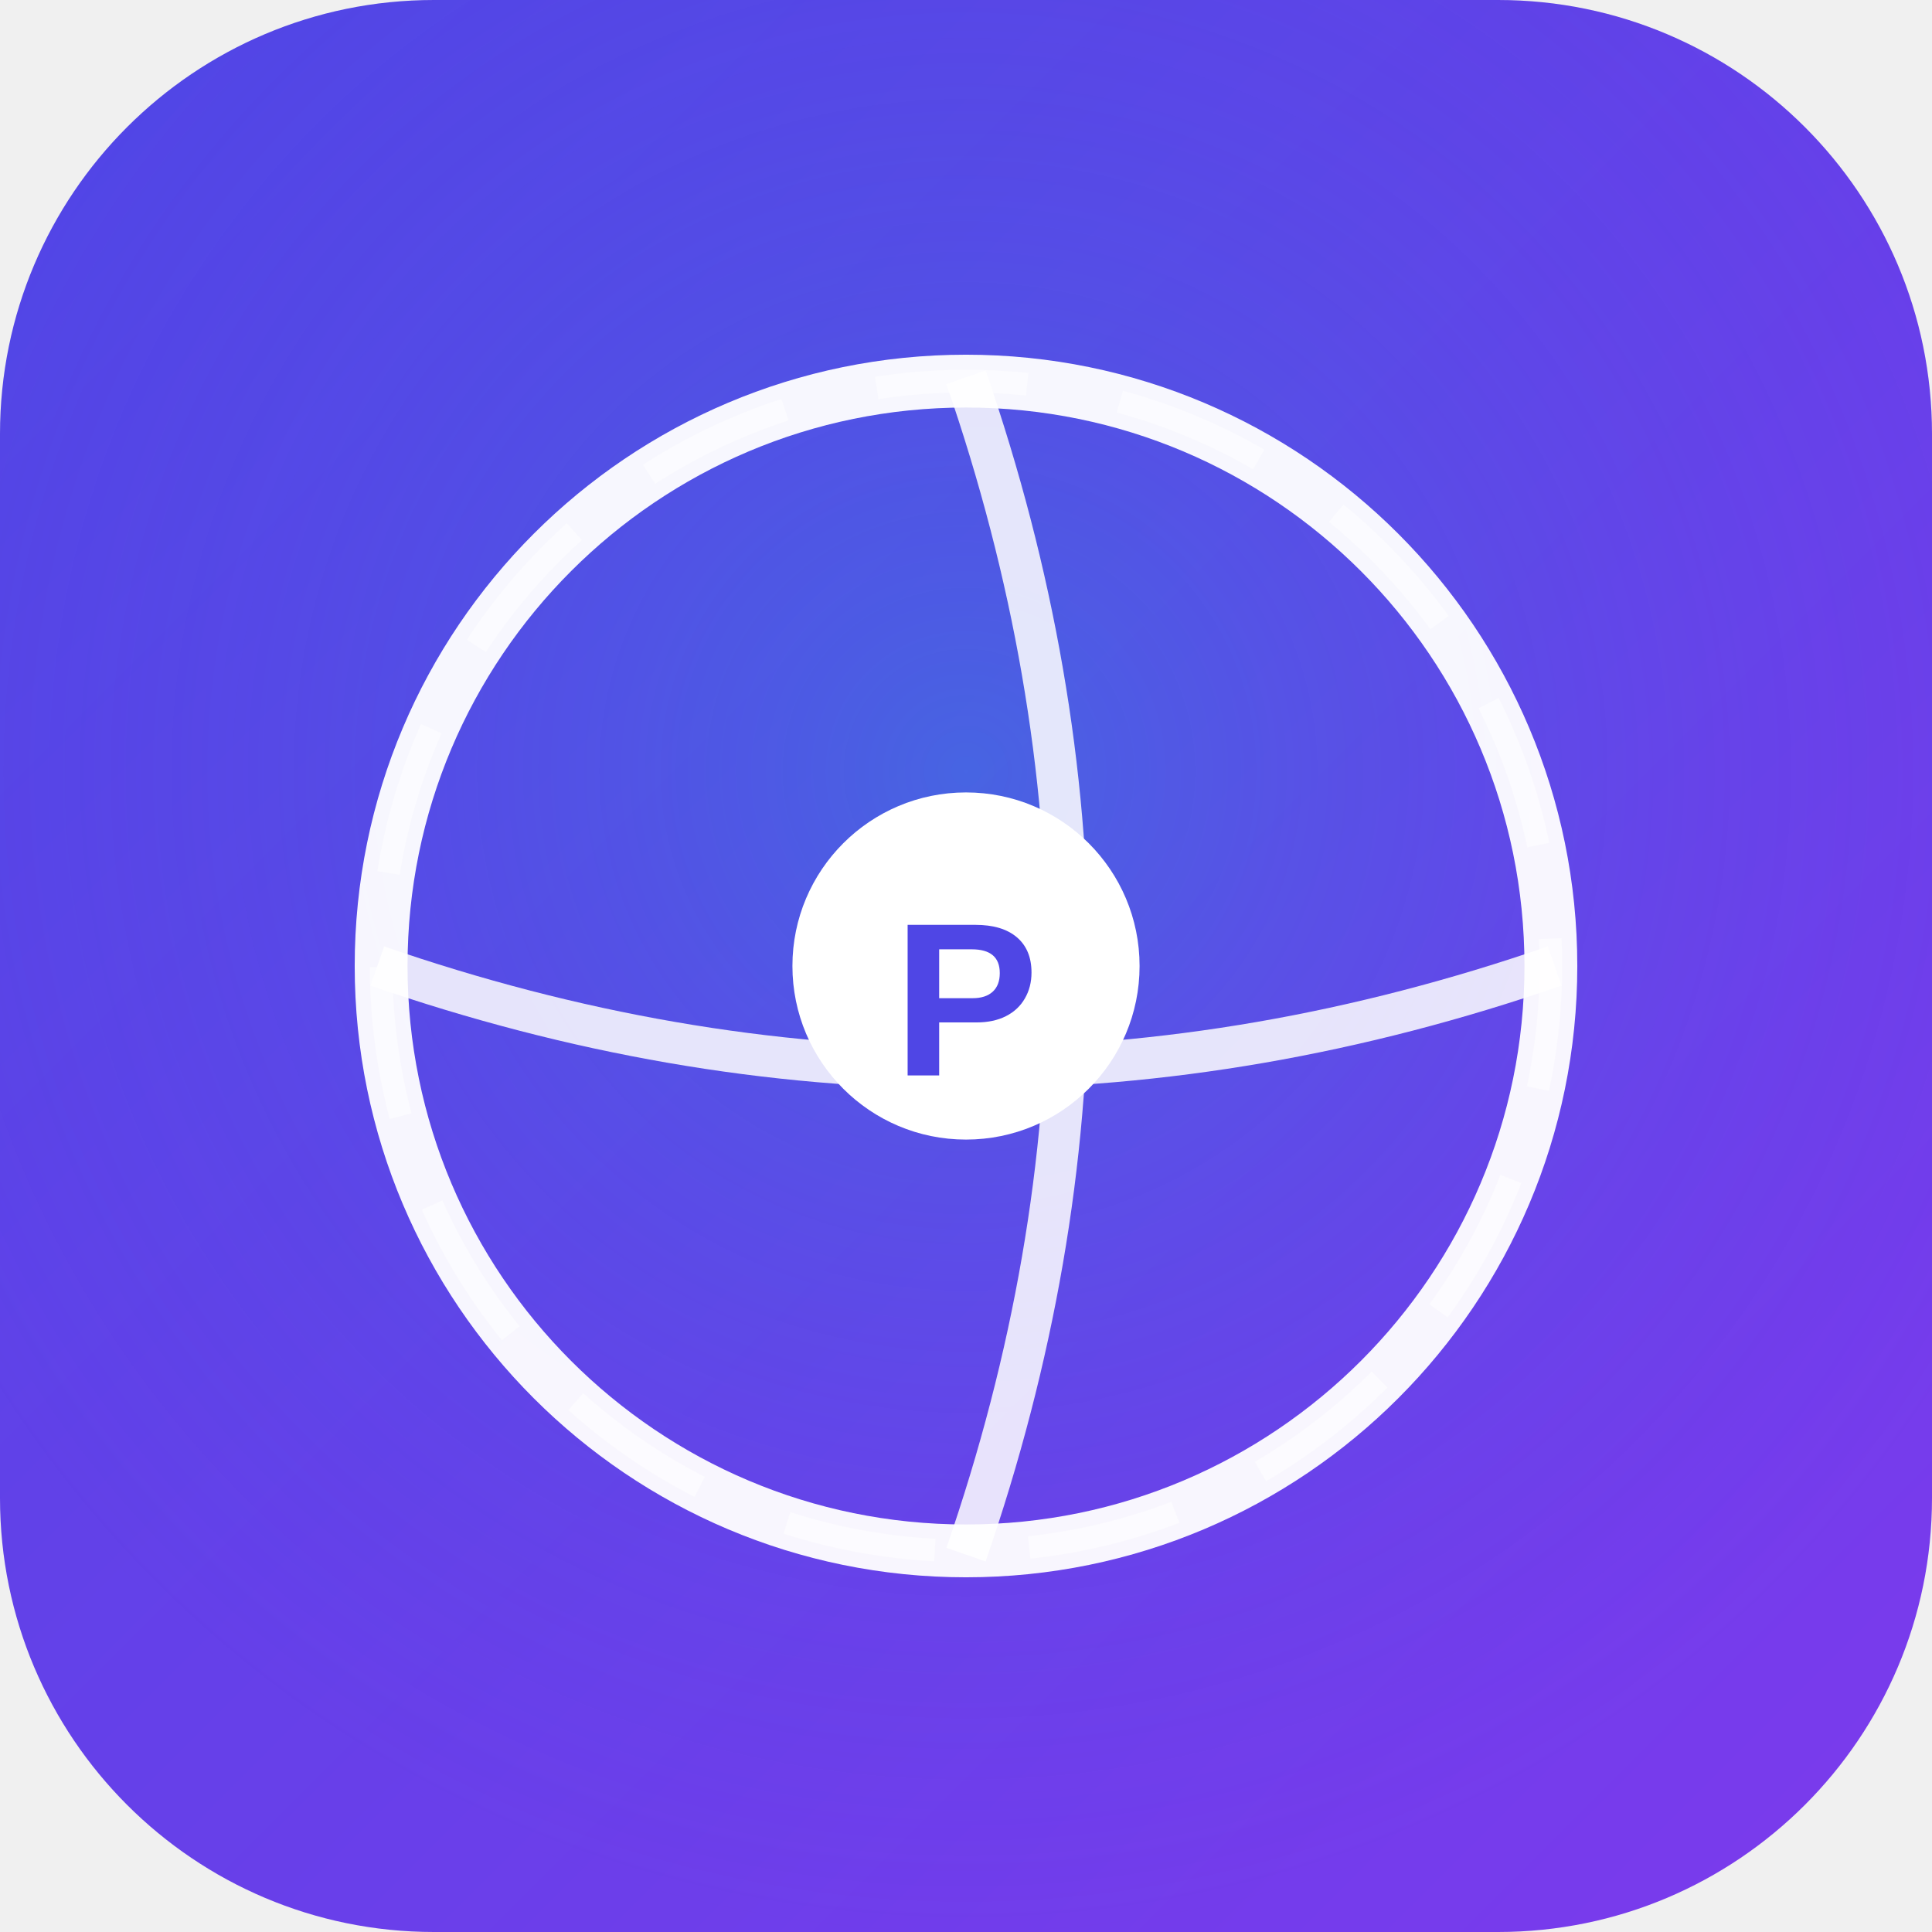
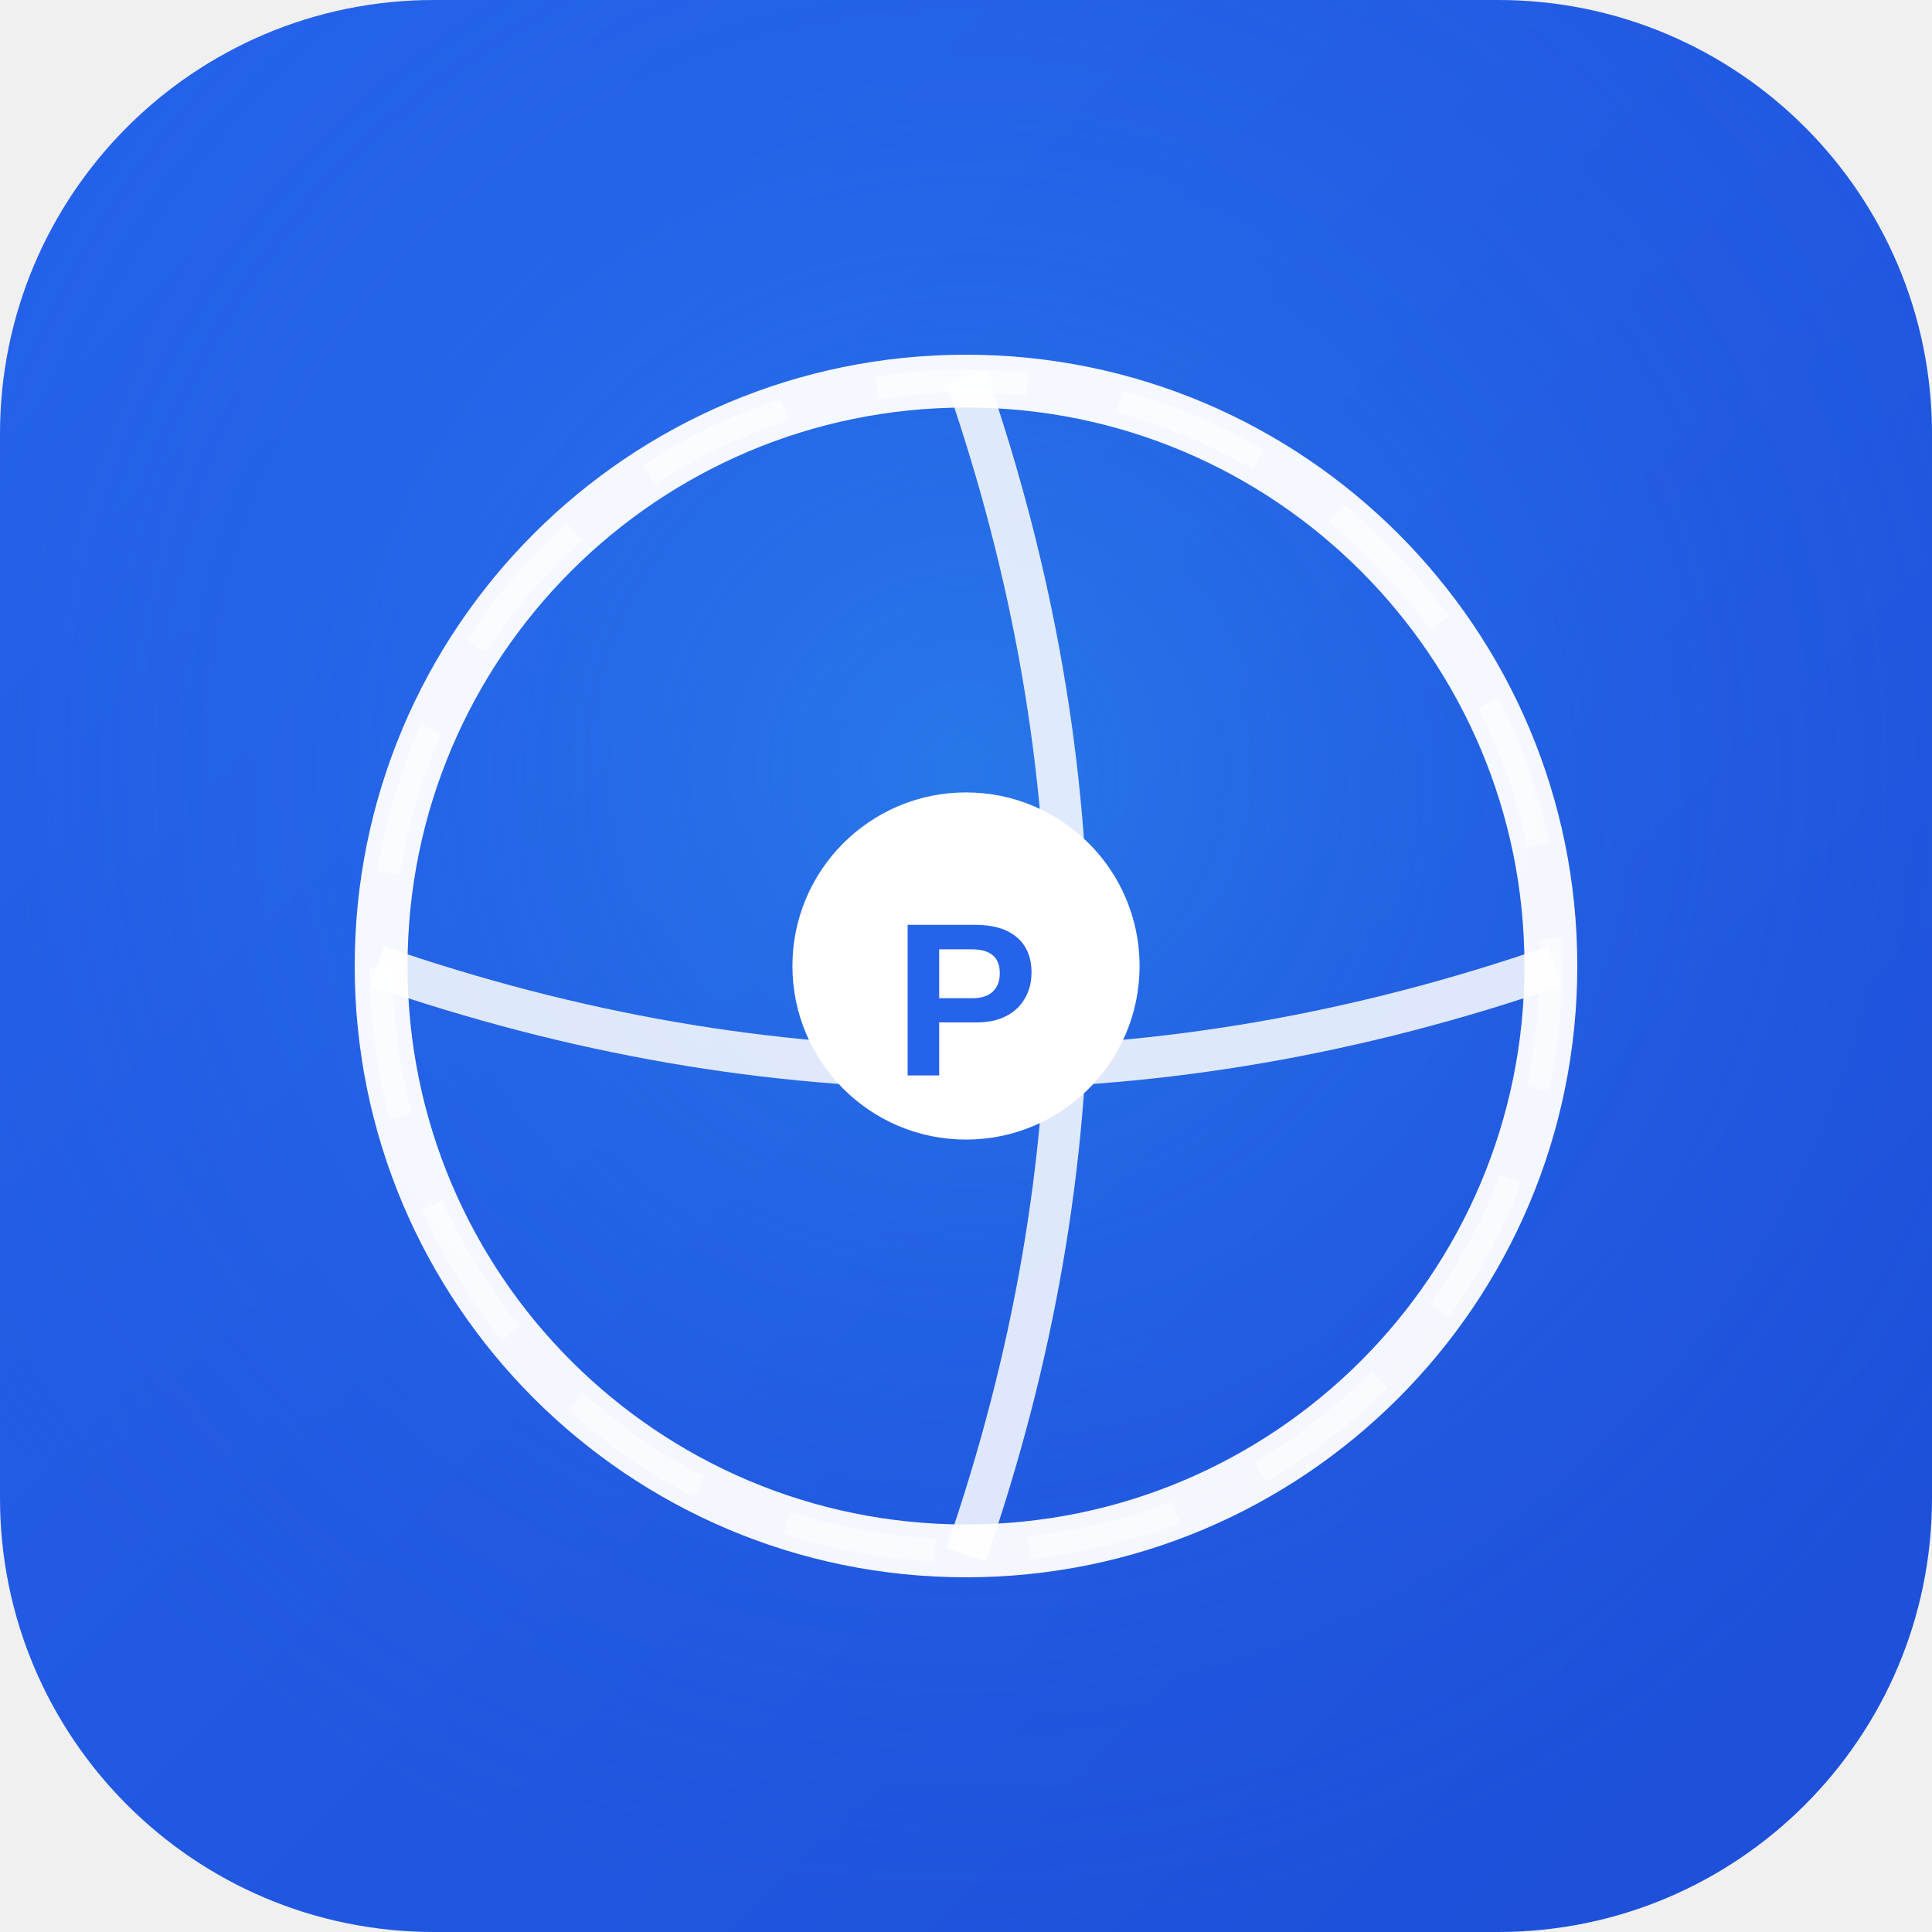
<svg xmlns="http://www.w3.org/2000/svg" viewBox="0 0 512 512">
  <defs>
    <linearGradient id="g" x1="0%" y1="0%" x2="100%" y2="100%">
-       <stop offset="0%" stop-color="#4F46E5" />
-       <stop offset="100%" stop-color="#7C3AED" />
+       <stop offset="0%" stop-color="#2563EB" />
+       <stop offset="100%" stop-color="#1D4ED8" />
    </linearGradient>
    <radialGradient id="g2" cx="50%" cy="40%" r="60%">
-       <stop offset="0%" stop-color="#06B6D4" stop-opacity=".3" />
-       <stop offset="100%" stop-color="#4F46E5" stop-opacity="0" />
+       <stop offset="0%" stop-color="#38BDF8" stop-opacity=".3" />
+       <stop offset="100%" stop-color="#2563EB" stop-opacity="0" />
    </radialGradient>
  </defs>
  <rect width="512" height="512" rx="115" fill="url(#g)" />
  <rect width="512" height="512" rx="115" fill="url(#g2)" />
  <circle cx="256" cy="256" r="155" fill="none" stroke="#fff" stroke-width="14" opacity=".95" />
  <circle cx="256" cy="256" r="155" fill="none" stroke="#fff" stroke-width="6" opacity=".5" transform="rotate(45 256 256)" stroke-dasharray="40 25" />
  <path d="M256 100 Q310 256 256 412" fill="none" stroke="#fff" stroke-width="11" opacity=".85" />
  <path d="M100 256 Q256 310 412 256" fill="none" stroke="#fff" stroke-width="11" opacity=".85" />
  <circle cx="256" cy="256" r="46" fill="#fff" />
-   <text x="256" y="285" font-family="Arial,sans-serif" font-size="58" font-weight="900" text-anchor="middle" fill="#4F46E5">P</text>
+   <text x="256" y="285" font-family="Arial,sans-serif" font-size="58" font-weight="900" text-anchor="middle" fill="#2563EB">P</text>
</svg>
